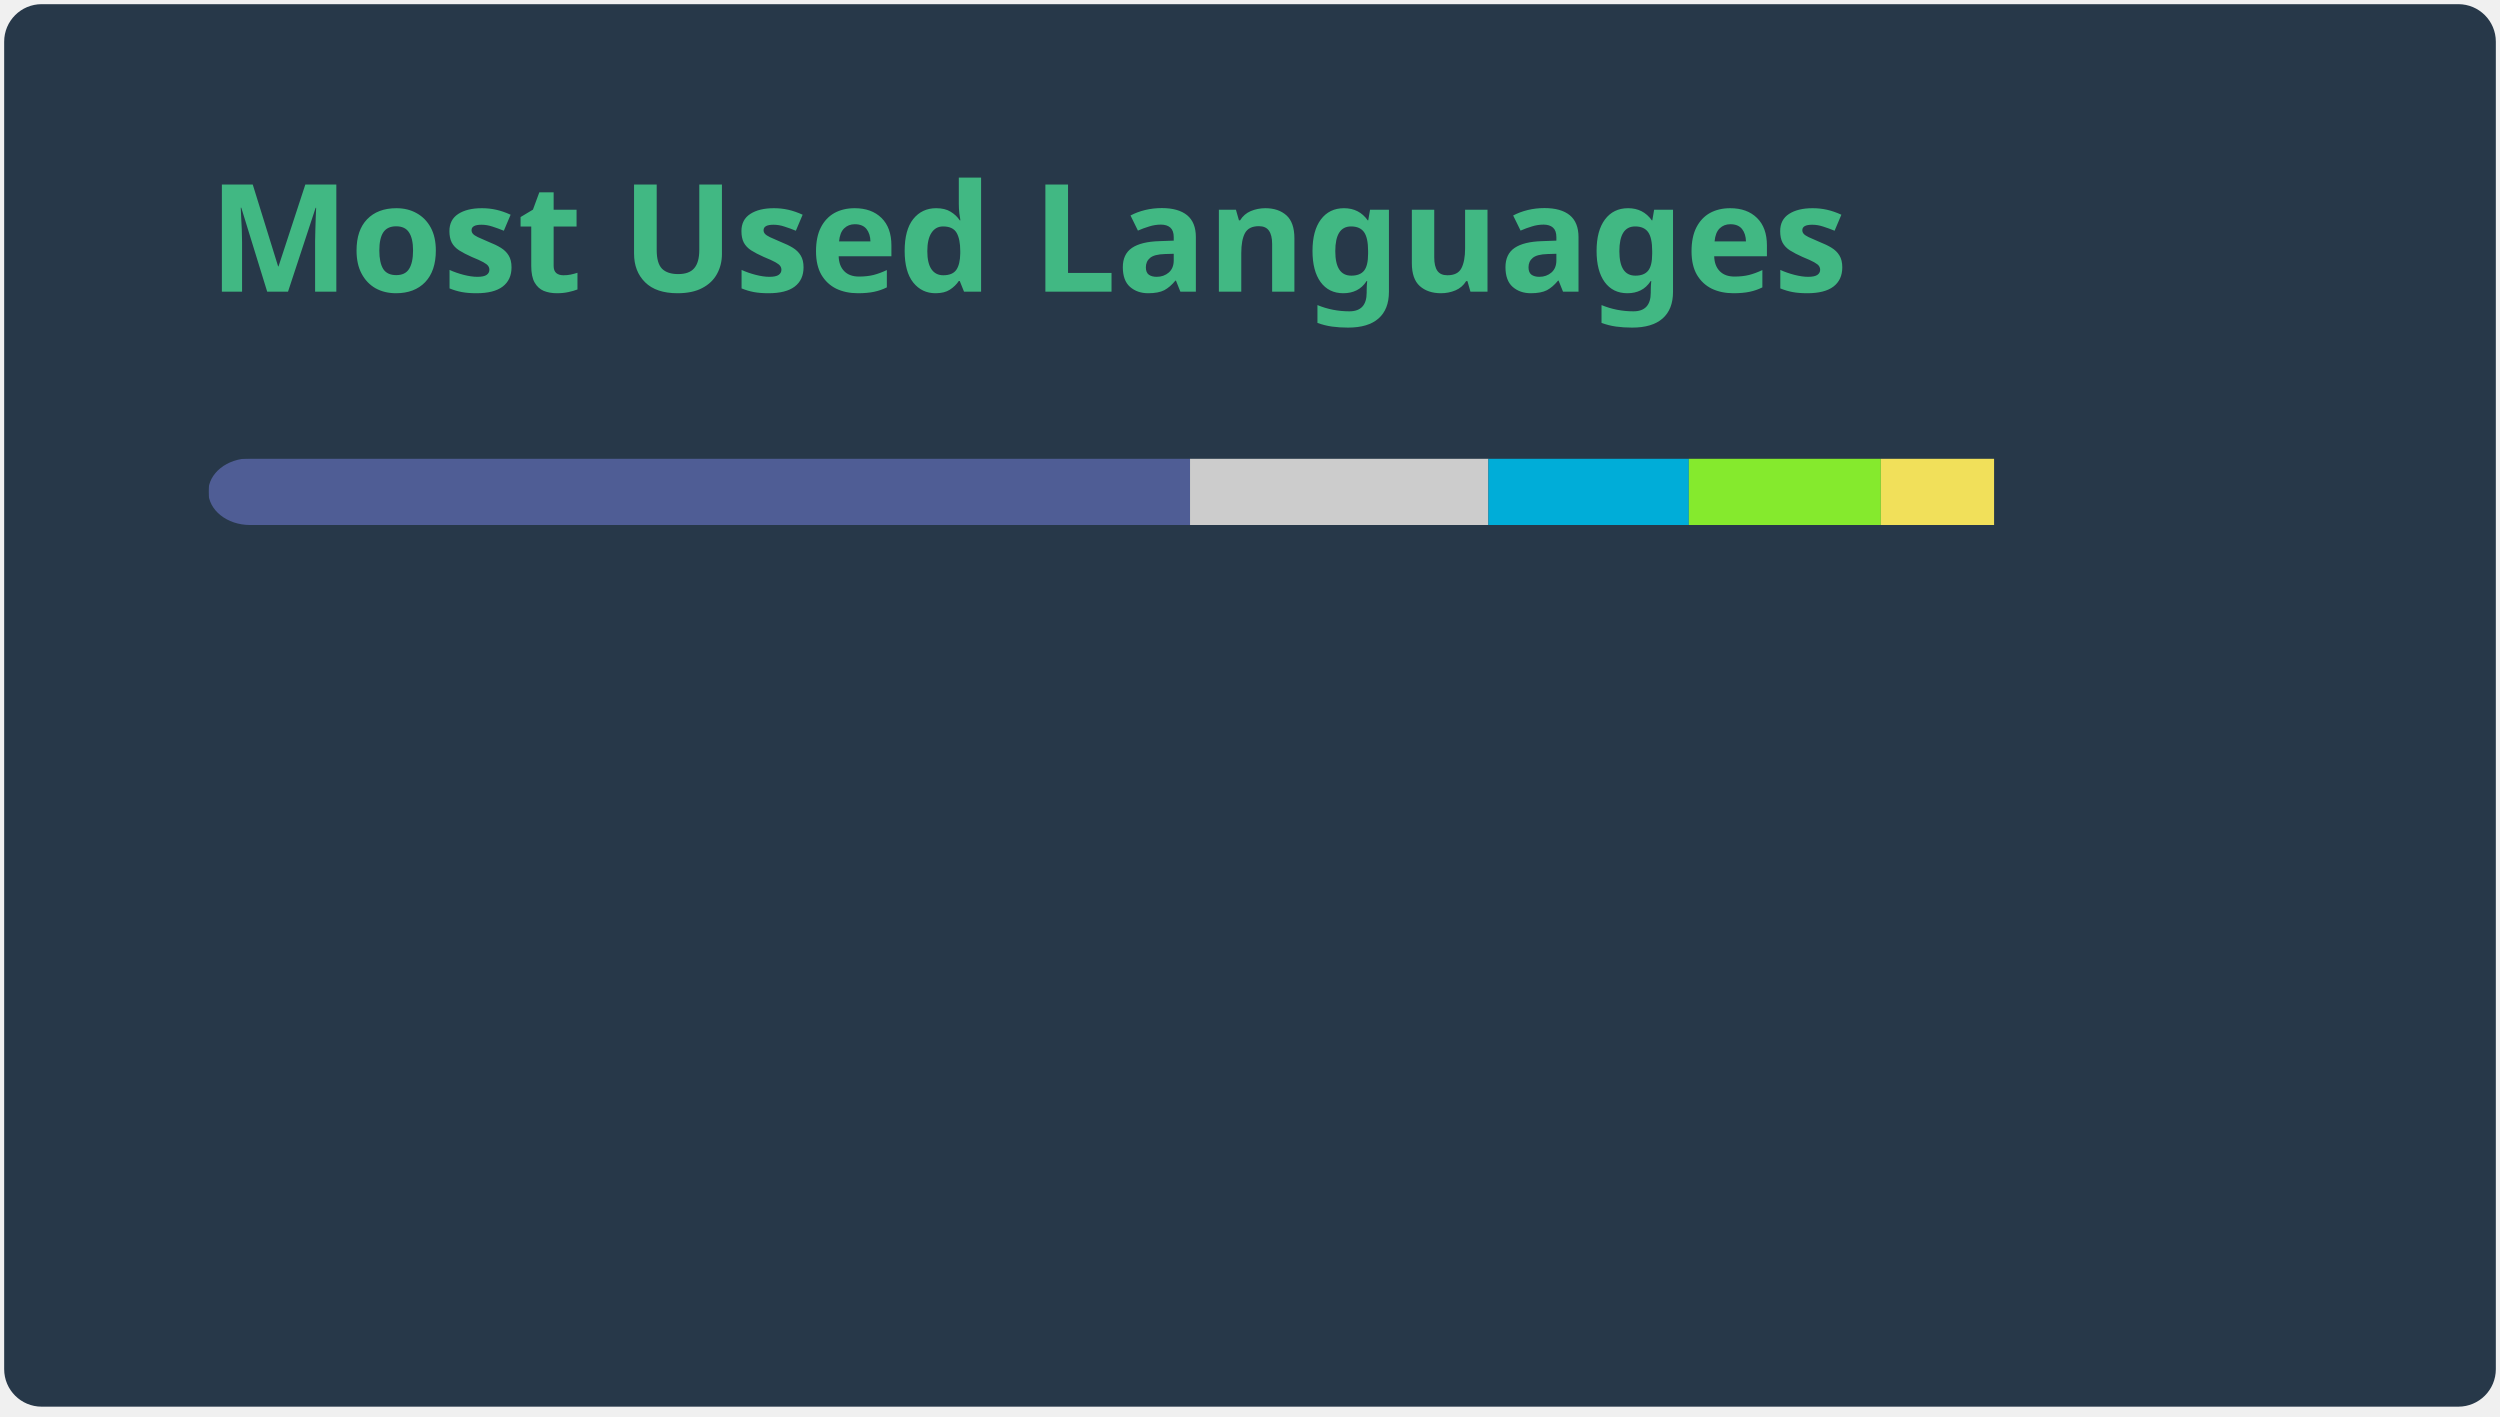
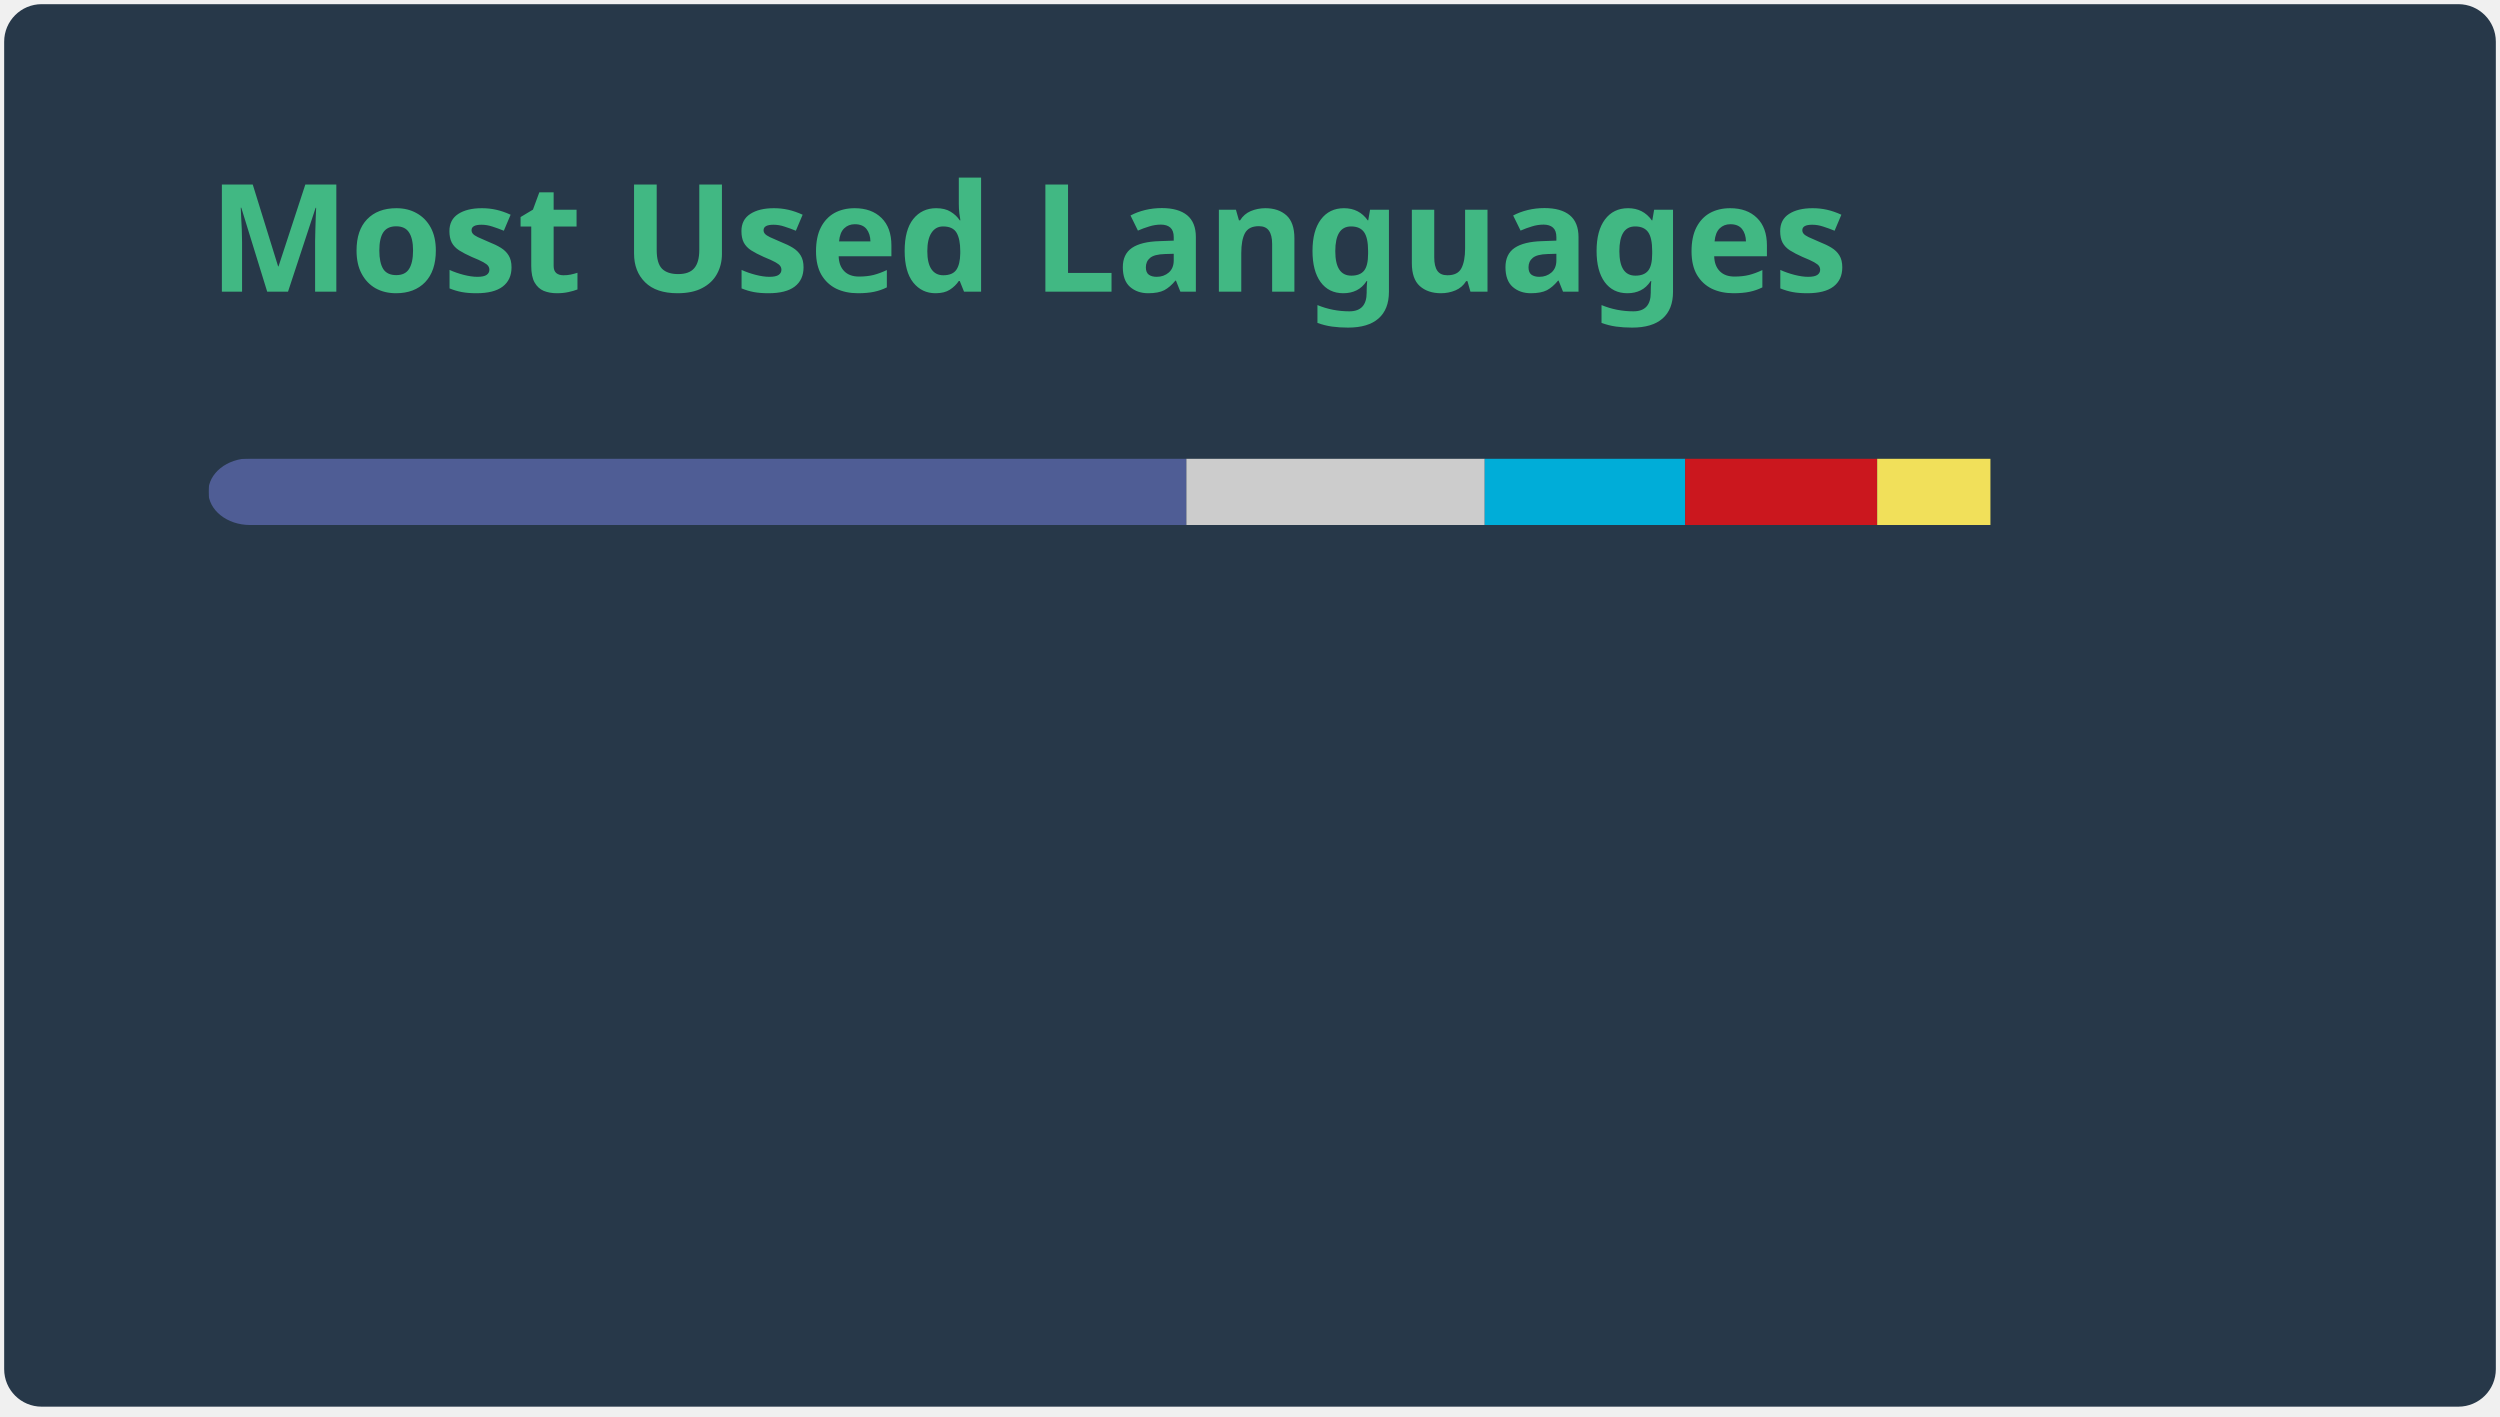
<svg xmlns="http://www.w3.org/2000/svg" width="300" height="170" viewBox="0 0 300 170" fill="none" role="img" aria-labelledby="descId">
  <style>
        .header {
            font: 600 18px 'Segoe UI', Ubuntu, Sans-Serif;
            fill: #41b883;
            animation: fadeInAnimation 0.8s ease-in-out forwards;
        }
        @supports(-moz-appearance: auto) {
             
            .header { font-size: 15.5px; }
        }

        @keyframes slideInAnimation {
            from {
                width: 0;
            }
            to {
                width: calc(100%-100px);
            }
        }
        @keyframes growWidthAnimation {
            from {
                width: 0;
            }
            to {
                width: 100%;
            }
        }
        .stat {
            font: 600 14px 'Segoe UI', Ubuntu, "Helvetica Neue", Sans-Serif; fill: #fffefe;
        }
        @supports(-moz-appearance: auto) {
             
            .stat { font-size:12px; }
        }
        .bold { font-weight: 700 }
        .lang-name {
            font: 400 11px "Segoe UI", Ubuntu, Sans-Serif;
            fill: #fffefe;
        }
        .stagger {
            opacity: 0;
            animation: fadeInAnimation 0.3s ease-in-out forwards;
        }
        #rect-mask rect{
            animation: slideInAnimation 1s ease-in-out forwards;
        }
        .lang-progress{
            animation: growWidthAnimation 0.6s ease-in-out forwards;
        }



         
        @keyframes scaleInAnimation {
            from {
                transform: translate(-5px, 5px) scale(0);
            }
            to {
                transform: translate(-5px, 5px) scale(1);
            }
        }
        @keyframes fadeInAnimation {
            from {
                opacity: 0;
            }
            to {
                opacity: 1;
            }
        }
    </style>
  <rect x="0.5" y="0.5" rx="4.5" height="99%" stroke="#e4e2e2" width="299" fill="#273849" stroke-opacity="0" />
  <g transform="translate(25, 35)">
    <g transform="translate(0, 0)">
      <text x="0" y="0" class="header">Most Used Languages</text>
    </g>
  </g>
  <g transform="translate(0, 55)">
    <svg x="25">
      <mask id="rect-mask">
        <rect x="0" y="0" width="250" height="8" fill="white" rx="5" />
      </mask>
-       <rect mask="url(#rect-mask)" x="0" y="0" width="117.804" height="8" fill="#4F5D95" />
-       <rect mask="url(#rect-mask)" x="117.804" y="0" width="35.803" height="8" fill="#cccccc" />
-       <rect mask="url(#rect-mask)" x="153.608" y="0" width="24.05" height="8" fill="#00ADD8" />
-       <rect mask="url(#rect-mask)" x="177.658" y="0" width="23.041" height="8" fill="#85ea2d" />
-       <rect mask="url(#rect-mask)" x="200.699" y="0" width="13.591" height="8" fill="#f1e05a" />
-       <rect mask="url(#rect-mask)" x="214.29" y="0" width="35.71" height="8" fill="" />
+       <rect mask="url(#rect-mask)" x="0" y="0" width="117.366" height="8" fill="#4F5D95" />
+       <rect mask="url(#rect-mask)" x="117.366" y="0" width="35.803" height="8" fill="#cccccc" />
+       <rect mask="url(#rect-mask)" x="153.17" y="0" width="24.05" height="8" fill="#00ADD8" />
+       <rect mask="url(#rect-mask)" x="177.22" y="0" width="23.041" height="8" fill="#cb171e" />
+       <rect mask="url(#rect-mask)" x="200.261" y="0" width="13.591" height="8" fill="#f1e05a" />
+       <rect mask="url(#rect-mask)" x="213.852" y="0" width="36.148" height="8" fill="" />
      <g transform="translate(0, 25)">
        <g transform="translate(0, 0)">
          <g transform="translate(0, 0)">
            <g class="stagger" style="animation-delay: 450ms">
              <circle cx="5" cy="6" r="5" fill="#4F5D95" />
              <text x="15" y="10" class="lang-name">
-                                     PHP 47.12%
+                                     PHP 46.95%
                                </text>
            </g>
          </g>
          <g transform="translate(0, 25)">
            <g class="stagger" style="animation-delay: 600ms">
              <circle cx="5" cy="6" r="5" fill="#cccccc" />
              <text x="15" y="10" class="lang-name">
                                    Gettext Catalog 14.32%
                                </text>
            </g>
          </g>
          <g transform="translate(0, 50)">
            <g class="stagger" style="animation-delay: 750ms">
              <circle cx="5" cy="6" r="5" fill="#00ADD8" />
              <text x="15" y="10" class="lang-name">
                                    Go 9.62%
                                </text>
            </g>
          </g>
        </g>
        <g transform="translate(150, 0)">
          <g transform="translate(0, 0)">
            <g class="stagger" style="animation-delay: 450ms">
-               <circle cx="5" cy="6" r="5" fill="#85ea2d" />
+               <circle cx="5" cy="6" r="5" fill="#cb171e" />
              <text x="15" y="10" class="lang-name">
-                                     OASv3-yaml 9.22%
+                                     YAML 9.22%
                                </text>
            </g>
          </g>
          <g transform="translate(0, 25)">
            <g class="stagger" style="animation-delay: 600ms">
              <circle cx="5" cy="6" r="5" fill="#f1e05a" />
              <text x="15" y="10" class="lang-name">
                                    JavaScript 5.44%
                                </text>
            </g>
          </g>
          <g transform="translate(0, 50)">
            <g class="stagger" style="animation-delay: 750ms">
              <circle cx="5" cy="6" r="5" fill="" />
              <text x="15" y="10" class="lang-name">
-                                     Others 14.28%
+                                     Others 14.46%
                                </text>
            </g>
          </g>
        </g>
      </g>
    </svg>
  </g>
</svg>
